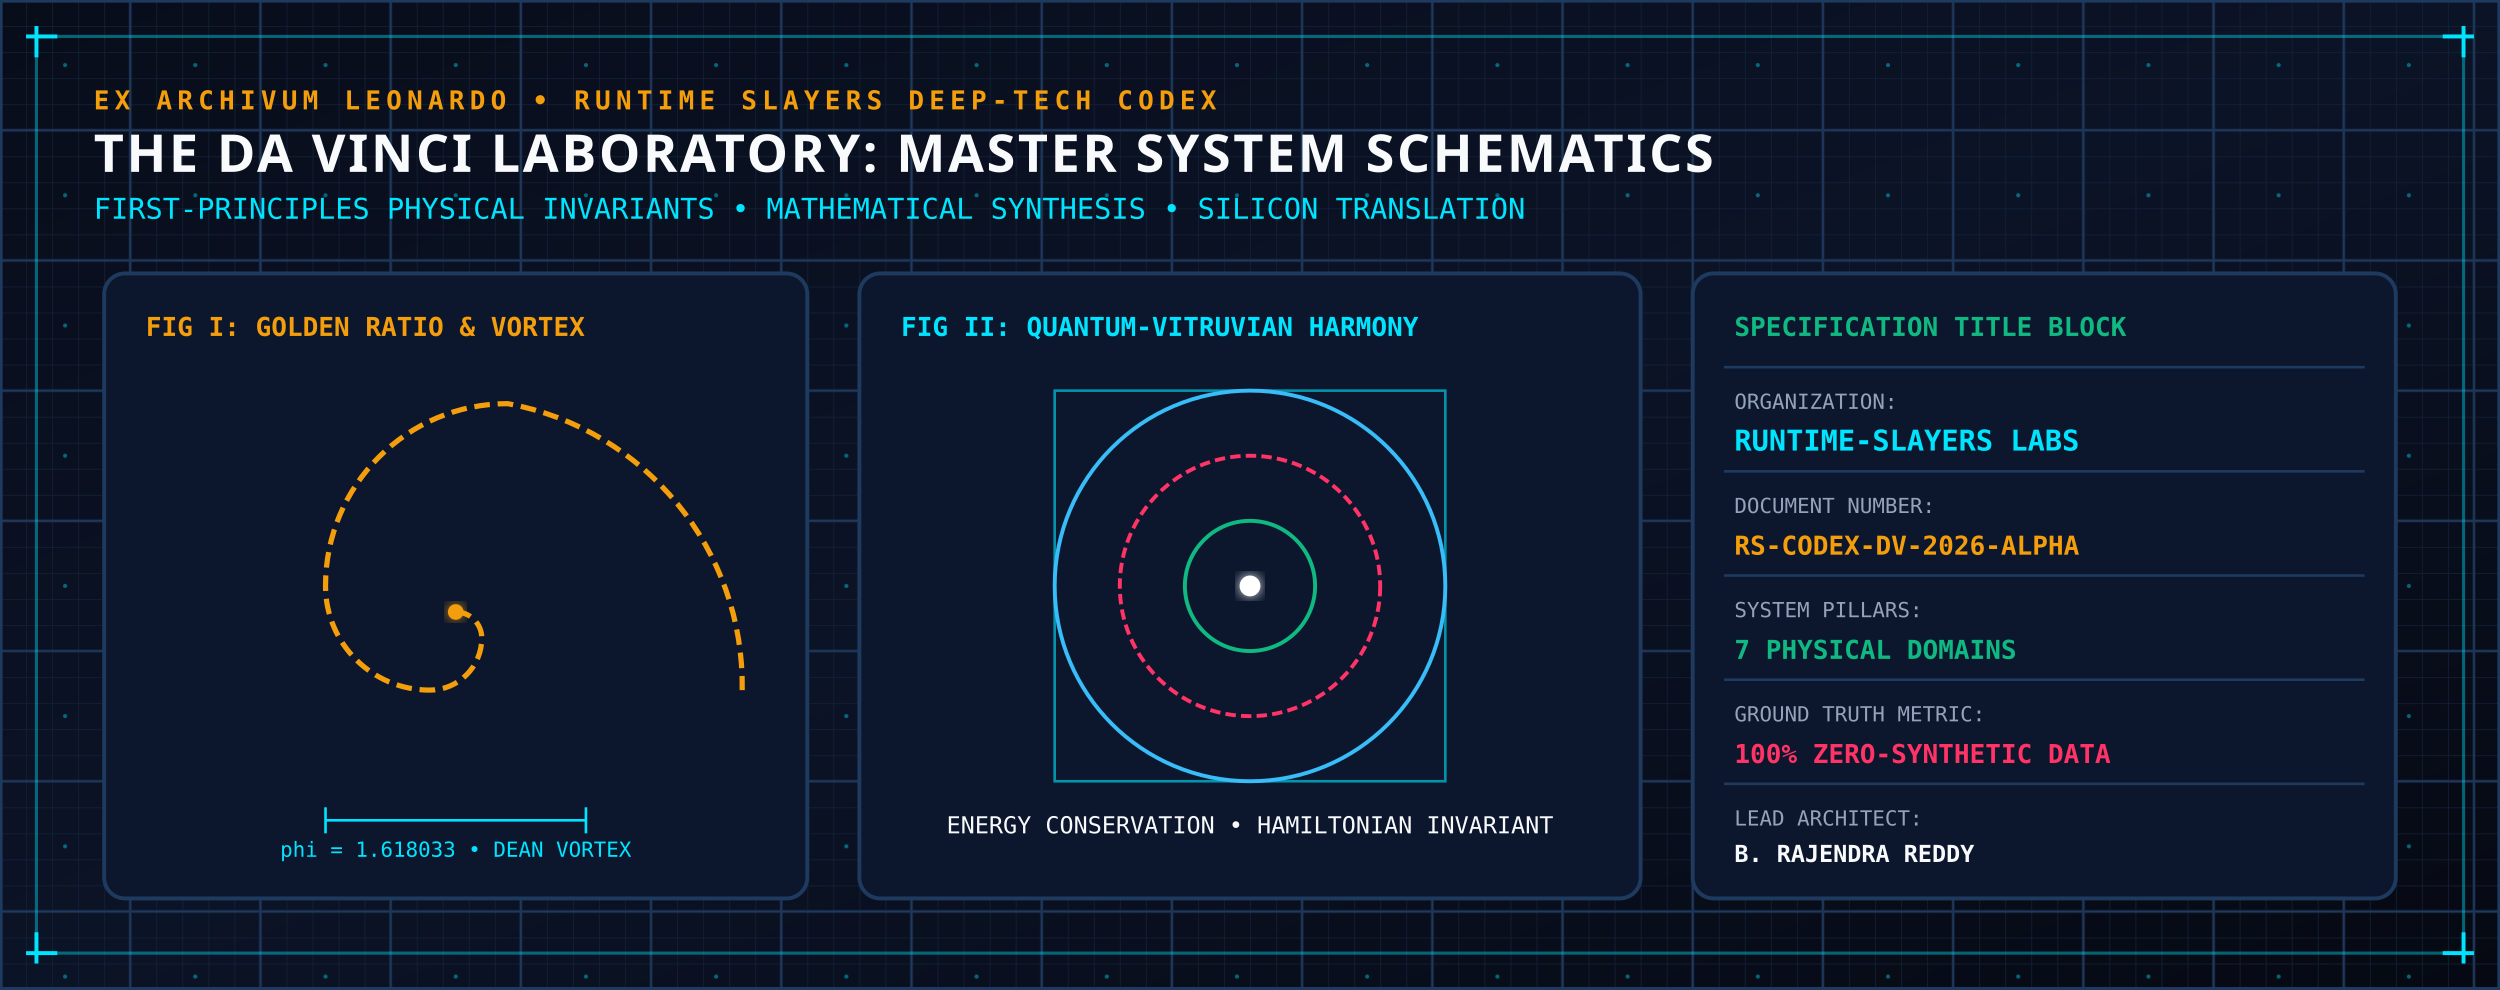
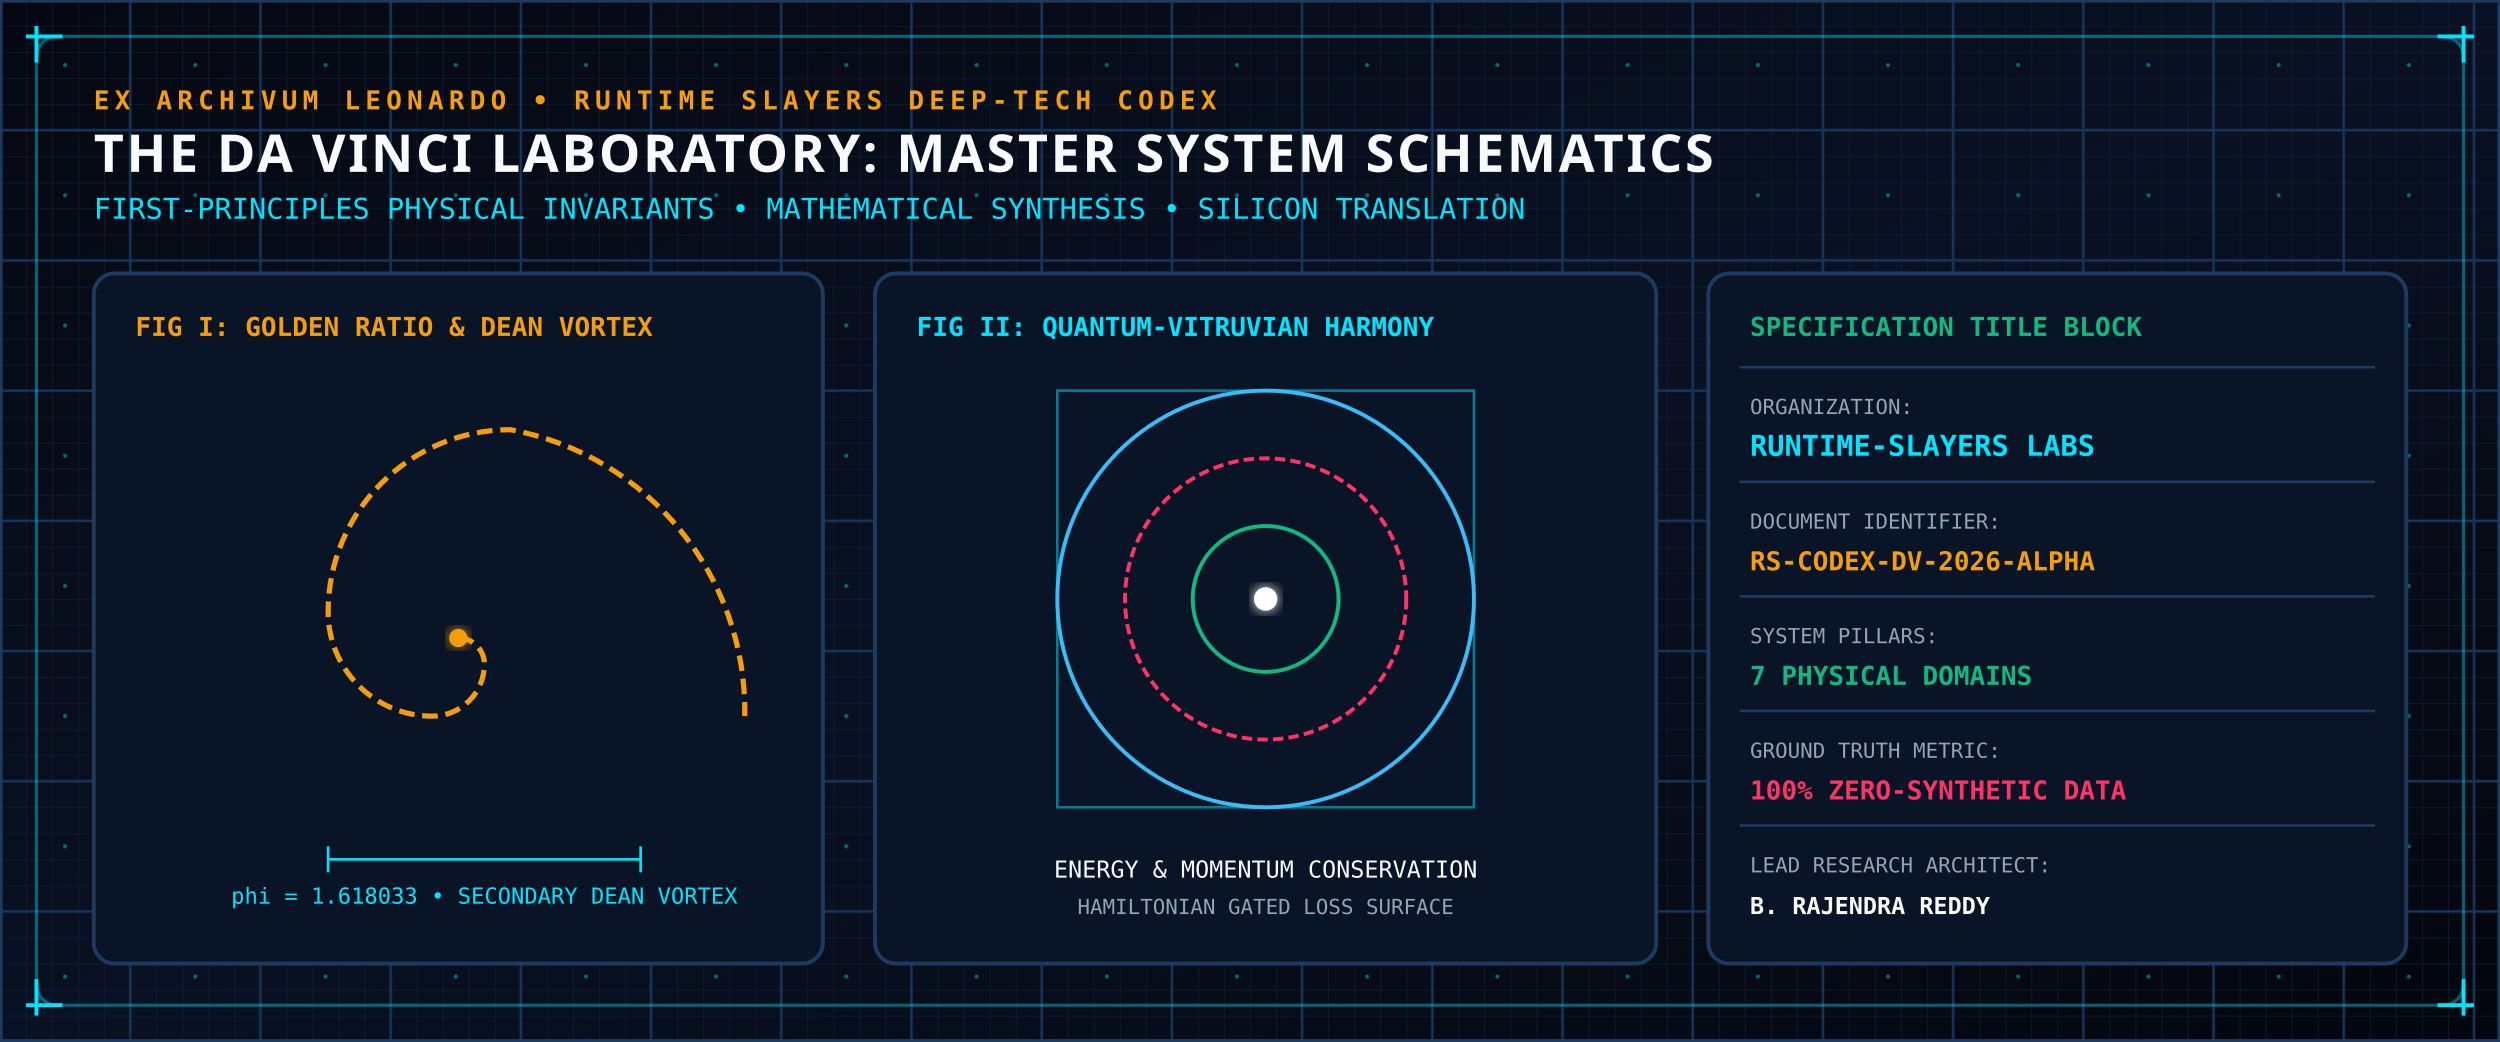
- <svg xmlns="http://www.w3.org/2000/svg" viewBox="0 0 960 380" width="100%" height="100%" role="img" aria-labelledby="cdx-title cdx-desc">
+ <svg xmlns="http://www.w3.org/2000/svg" viewBox="0 0 960 400" width="100%" height="100%" role="img" aria-labelledby="cdx-title cdx-desc">
  <defs>
    <linearGradient id="cdx-bg" x1="0%" y1="0%" x2="100%" y2="100%">
-       <stop offset="0%" stop-color="#080d1a" />
-       <stop offset="50%" stop-color="#0b1326" />
-       <stop offset="100%" stop-color="#060912" />
+       <stop offset="0%" stop-color="#050811" />
+       <stop offset="50%" stop-color="#091122" />
+       <stop offset="100%" stop-color="#04060d" />
    </linearGradient>
    <pattern id="cdx-grid-minor" width="10" height="10" patternUnits="userSpaceOnUse">
-       <path d="M 10 0 L 0 0 0 10" fill="none" stroke="#14233c" stroke-width="0.5" />
+       <path d="M 10 0 L 0 0 0 10" fill="none" stroke="#102038" stroke-width="0.5" />
    </pattern>
    <pattern id="cdx-grid-major" width="50" height="50" patternUnits="userSpaceOnUse">
-       <rect width="50" height="50" fill="none" stroke="#1d3557" stroke-width="1" />
+       <rect width="50" height="50" fill="none" stroke="#183256" stroke-width="1" />
      <circle cx="25" cy="25" r="0.8" fill="#00e5ff" opacity="0.4" />
    </pattern>
    <filter id="cdx-glow" x="-20%" y="-20%" width="140%" height="140%">
      <feGaussianBlur stdDeviation="2.5" result="blur" />
      <feMerge>
        <feMergeNode in="blur" />
        <feMergeNode in="SourceGraphic" />
      </feMerge>
    </filter>
  </defs>
-   <rect width="960" height="380" fill="url(#cdx-bg)" />
-   <rect width="960" height="380" fill="url(#cdx-grid-minor)" />
-   <rect width="960" height="380" fill="url(#cdx-grid-major)" />
-   <rect width="960" height="380" fill="none" stroke="#1e3a5f" stroke-width="2" />
-   <rect x="14" y="14" width="932" height="352" fill="none" stroke="#00e5ff" stroke-width="1.2" opacity="0.4" />
-   <path d="M 10 14 H 22 M 14 10 V 22" stroke="#00e5ff" stroke-width="1.5" />
-   <path d="M 938 14 H 950 M 946 10 V 22" stroke="#00e5ff" stroke-width="1.5" />
-   <path d="M 10 366 H 22 M 14 358 V 370" stroke="#00e5ff" stroke-width="1.5" />
-   <path d="M 938 366 H 950 M 946 358 V 370" stroke="#00e5ff" stroke-width="1.5" />
+   <rect width="960" height="400" fill="url(#cdx-bg)" />
+   <rect width="960" height="400" fill="url(#cdx-grid-minor)" />
+   <rect width="960" height="400" fill="url(#cdx-grid-major)" />
+   <rect width="960" height="400" fill="none" stroke="#1e3a5f" stroke-width="2" />
+   <rect x="14" y="14" width="932" height="372" rx="8" fill="none" stroke="#00e5ff" stroke-width="1.2" opacity="0.4" />
+   <path d="M 10 14 H 24 M 14 10 V 24" stroke="#00e5ff" stroke-width="1.5" />
+   <path d="M 936 14 H 950 M 946 10 V 24" stroke="#00e5ff" stroke-width="1.5" />
+   <path d="M 10 386 H 24 M 14 376 V 390" stroke="#00e5ff" stroke-width="1.5" />
+   <path d="M 936 386 H 950 M 946 376 V 390" stroke="#00e5ff" stroke-width="1.5" />
  <text x="36" y="42" fill="#f59e0b" font-family="'JetBrains Mono', monospace" font-size="10" font-weight="700" letter-spacing="0.2em">EX ARCHIVUM LEONARDO • RUNTIME SLAYERS DEEP-TECH CODEX</text>
  <text x="36" y="66" fill="#f8fafc" font-family="'Montserrat', sans-serif" font-size="20" font-weight="900" letter-spacing="0.05em">THE DA VINCI LABORATORY: MASTER SYSTEM SCHEMATICS</text>
  <text x="36" y="84" fill="#00e5ff" font-family="'JetBrains Mono', monospace" font-size="11">FIRST-PRINCIPLES PHYSICAL INVARIANTS • MATHEMATICAL SYNTHESIS • SILICON TRANSLATION</text>
-   <g transform="translate(40, 105)">
-     <rect width="270" height="240" rx="8" fill="#0c172e" stroke="#1e3a5f" stroke-width="1.5" />
-     <text x="16" y="24" fill="#f59e0b" font-family="'JetBrains Mono', monospace" font-size="10" font-weight="700">FIG I: GOLDEN RATIO &amp; VORTEX</text>
-     <path d="M 135 130               A 10 10 0 0 1 145 140               A 20 20 0 0 1 125 160               A 40 40 0 0 1 85 120               A 70 70 0 0 1 155 50               A 110 110 0 0 1 245 160" fill="none" stroke="#f59e0b" stroke-width="2" stroke-dasharray="6 3">
+   <g transform="translate(36, 105)">
+     <rect width="280" height="265" rx="8" fill="#091426" stroke="#1e3a5f" stroke-width="1.5" />
+     <text x="16" y="24" fill="#f59e0b" font-family="'JetBrains Mono', monospace" font-size="10" font-weight="700">FIG I: GOLDEN RATIO &amp; DEAN VORTEX</text>
+     <path d="M 140 140               A 10 10 0 0 1 150 150               A 20 20 0 0 1 130 170               A 40 40 0 0 1 90 130               A 70 70 0 0 1 160 60               A 110 110 0 0 1 250 170" fill="none" stroke="#f59e0b" stroke-width="2" stroke-dasharray="6 3">
      <animate attributeName="stroke-dashoffset" values="0;-18" dur="2s" repeatCount="indefinite" />
    </path>
-     <circle cx="135" cy="130" r="3" fill="#f59e0b" filter="url(#cdx-glow)" />
-     <line x1="85" y1="210" x2="185" y2="210" stroke="#00e5ff" stroke-width="1" />
-     <line x1="85" y1="205" x2="85" y2="215" stroke="#00e5ff" stroke-width="1" />
-     <line x1="185" y1="205" x2="185" y2="215" stroke="#00e5ff" stroke-width="1" />
-     <text x="135" y="224" fill="#00e5ff" font-family="'JetBrains Mono', monospace" font-size="8" text-anchor="middle">phi = 1.618033 • DEAN VORTEX</text>
+     <circle cx="140" cy="140" r="3.5" fill="#f59e0b" filter="url(#cdx-glow)" />
+     <line x1="90" y1="225" x2="210" y2="225" stroke="#00e5ff" stroke-width="1" />
+     <line x1="90" y1="220" x2="90" y2="230" stroke="#00e5ff" stroke-width="1" />
+     <line x1="210" y1="220" x2="210" y2="230" stroke="#00e5ff" stroke-width="1" />
+     <text x="150" y="242" fill="#00e5ff" font-family="'JetBrains Mono', monospace" font-size="8.5" text-anchor="middle">phi = 1.618033 • SECONDARY DEAN VORTEX</text>
  </g>
-   <g transform="translate(330, 105)">
-     <rect width="300" height="240" rx="8" fill="#0c172e" stroke="#1e3a5f" stroke-width="1.5" />
+   <g transform="translate(336, 105)">
+     <rect width="300" height="265" rx="8" fill="#091426" stroke="#1e3a5f" stroke-width="1.5" />
    <text x="16" y="24" fill="#00e5ff" font-family="'JetBrains Mono', monospace" font-size="10" font-weight="700">FIG II: QUANTUM-VITRUVIAN HARMONY</text>
-     <rect x="75" y="45" width="150" height="150" fill="none" stroke="#00e5ff" stroke-width="1" opacity="0.6" />
-     <circle cx="150" cy="120" r="75" fill="none" stroke="#38bdf8" stroke-width="1.5" />
-     <circle cx="150" cy="120" r="50" fill="none" stroke="#ff3366" stroke-width="1.5" stroke-dasharray="4 2">
-       <animateTransform attributeName="transform" type="rotate" from="0 150 120" to="360 150 120" dur="15s" repeatCount="indefinite" />
+     <rect x="70" y="45" width="160" height="160" fill="none" stroke="#00e5ff" stroke-width="1" opacity="0.5" />
+     <circle cx="150" cy="125" r="80" fill="none" stroke="#38bdf8" stroke-width="1.5" />
+     <circle cx="150" cy="125" r="54" fill="none" stroke="#ff3366" stroke-width="1.5" stroke-dasharray="4 2">
+       <animateTransform attributeName="transform" type="rotate" from="0 150 125" to="360 150 125" dur="15s" repeatCount="indefinite" />
    </circle>
-     <circle cx="150" cy="120" r="25" fill="none" stroke="#10b981" stroke-width="1.5" />
-     <circle cx="150" cy="120" r="4" fill="#ffffff" filter="url(#cdx-glow)" />
-     <text x="150" y="215" fill="#f8fafc" font-family="'JetBrains Mono', monospace" font-size="9" text-anchor="middle">ENERGY CONSERVATION • HAMILTONIAN INVARIANT</text>
+     <circle cx="150" cy="125" r="28" fill="none" stroke="#10b981" stroke-width="1.5" />
+     <circle cx="150" cy="125" r="4.5" fill="#ffffff" filter="url(#cdx-glow)" />
+     <text x="150" y="232" fill="#f8fafc" font-family="'JetBrains Mono', monospace" font-size="9" text-anchor="middle">ENERGY &amp; MOMENTUM CONSERVATION</text>
+     <text x="150" y="246" fill="#94a3b8" font-family="'JetBrains Mono', monospace" font-size="8" text-anchor="middle">HAMILTONIAN GATED LOSS SURFACE</text>
  </g>
-   <g transform="translate(650, 105)">
-     <rect width="270" height="240" rx="8" fill="#0c172e" stroke="#1e3a5f" stroke-width="1.5" />
+   <g transform="translate(656, 105)">
+     <rect width="268" height="265" rx="8" fill="#091426" stroke="#1e3a5f" stroke-width="1.5" />
    <text x="16" y="24" fill="#10b981" font-family="'JetBrains Mono', monospace" font-size="10" font-weight="700">SPECIFICATION TITLE BLOCK</text>
-     <line x1="12" y1="36" x2="258" y2="36" stroke="#1e3a5f" stroke-width="1" />
-     <line x1="12" y1="76" x2="258" y2="76" stroke="#1e3a5f" stroke-width="1" />
-     <line x1="12" y1="116" x2="258" y2="116" stroke="#1e3a5f" stroke-width="1" />
-     <line x1="12" y1="156" x2="258" y2="156" stroke="#1e3a5f" stroke-width="1" />
-     <line x1="12" y1="196" x2="258" y2="196" stroke="#1e3a5f" stroke-width="1" />
-     <text x="16" y="52" fill="#94a3b8" font-family="'JetBrains Mono', monospace" font-size="8">ORGANIZATION:</text>
-     <text x="16" y="68" fill="#00e5ff" font-family="'JetBrains Mono', monospace" font-size="11" font-weight="800">RUNTIME-SLAYERS LABS</text>
-     <text x="16" y="92" fill="#94a3b8" font-family="'JetBrains Mono', monospace" font-size="8">DOCUMENT NUMBER:</text>
-     <text x="16" y="108" fill="#f59e0b" font-family="'JetBrains Mono', monospace" font-size="10" font-weight="700">RS-CODEX-DV-2026-ALPHA</text>
-     <text x="16" y="132" fill="#94a3b8" font-family="'JetBrains Mono', monospace" font-size="8">SYSTEM PILLARS:</text>
-     <text x="16" y="148" fill="#10b981" font-family="'JetBrains Mono', monospace" font-size="10" font-weight="700">7 PHYSICAL DOMAINS</text>
-     <text x="16" y="172" fill="#94a3b8" font-family="'JetBrains Mono', monospace" font-size="8">GROUND TRUTH METRIC:</text>
-     <text x="16" y="188" fill="#ff3366" font-family="'JetBrains Mono', monospace" font-size="10" font-weight="700">100% ZERO-SYNTHETIC DATA</text>
-     <text x="16" y="212" fill="#94a3b8" font-family="'JetBrains Mono', monospace" font-size="8">LEAD ARCHITECT:</text>
-     <text x="16" y="226" fill="#f8fafc" font-family="'JetBrains Mono', monospace" font-size="9" font-weight="700">B. RAJENDRA REDDY</text>
+     <line x1="12" y1="36" x2="256" y2="36" stroke="#1e3a5f" stroke-width="1" />
+     <line x1="12" y1="80" x2="256" y2="80" stroke="#1e3a5f" stroke-width="1" />
+     <line x1="12" y1="124" x2="256" y2="124" stroke="#1e3a5f" stroke-width="1" />
+     <line x1="12" y1="168" x2="256" y2="168" stroke="#1e3a5f" stroke-width="1" />
+     <line x1="12" y1="212" x2="256" y2="212" stroke="#1e3a5f" stroke-width="1" />
+     <text x="16" y="54" fill="#94a3b8" font-family="'JetBrains Mono', monospace" font-size="8">ORGANIZATION:</text>
+     <text x="16" y="70" fill="#00e5ff" font-family="'JetBrains Mono', monospace" font-size="11" font-weight="800">RUNTIME-SLAYERS LABS</text>
+     <text x="16" y="98" fill="#94a3b8" font-family="'JetBrains Mono', monospace" font-size="8">DOCUMENT IDENTIFIER:</text>
+     <text x="16" y="114" fill="#f59e0b" font-family="'JetBrains Mono', monospace" font-size="10" font-weight="700">RS-CODEX-DV-2026-ALPHA</text>
+     <text x="16" y="142" fill="#94a3b8" font-family="'JetBrains Mono', monospace" font-size="8">SYSTEM PILLARS:</text>
+     <text x="16" y="158" fill="#10b981" font-family="'JetBrains Mono', monospace" font-size="10" font-weight="700">7 PHYSICAL DOMAINS</text>
+     <text x="16" y="186" fill="#94a3b8" font-family="'JetBrains Mono', monospace" font-size="8">GROUND TRUTH METRIC:</text>
+     <text x="16" y="202" fill="#ff3366" font-family="'JetBrains Mono', monospace" font-size="10" font-weight="700">100% ZERO-SYNTHETIC DATA</text>
+     <text x="16" y="230" fill="#94a3b8" font-family="'JetBrains Mono', monospace" font-size="8">LEAD RESEARCH ARCHITECT:</text>
+     <text x="16" y="246" fill="#f8fafc" font-family="'JetBrains Mono', monospace" font-size="9" font-weight="700">B. RAJENDRA REDDY</text>
  </g>
</svg>
